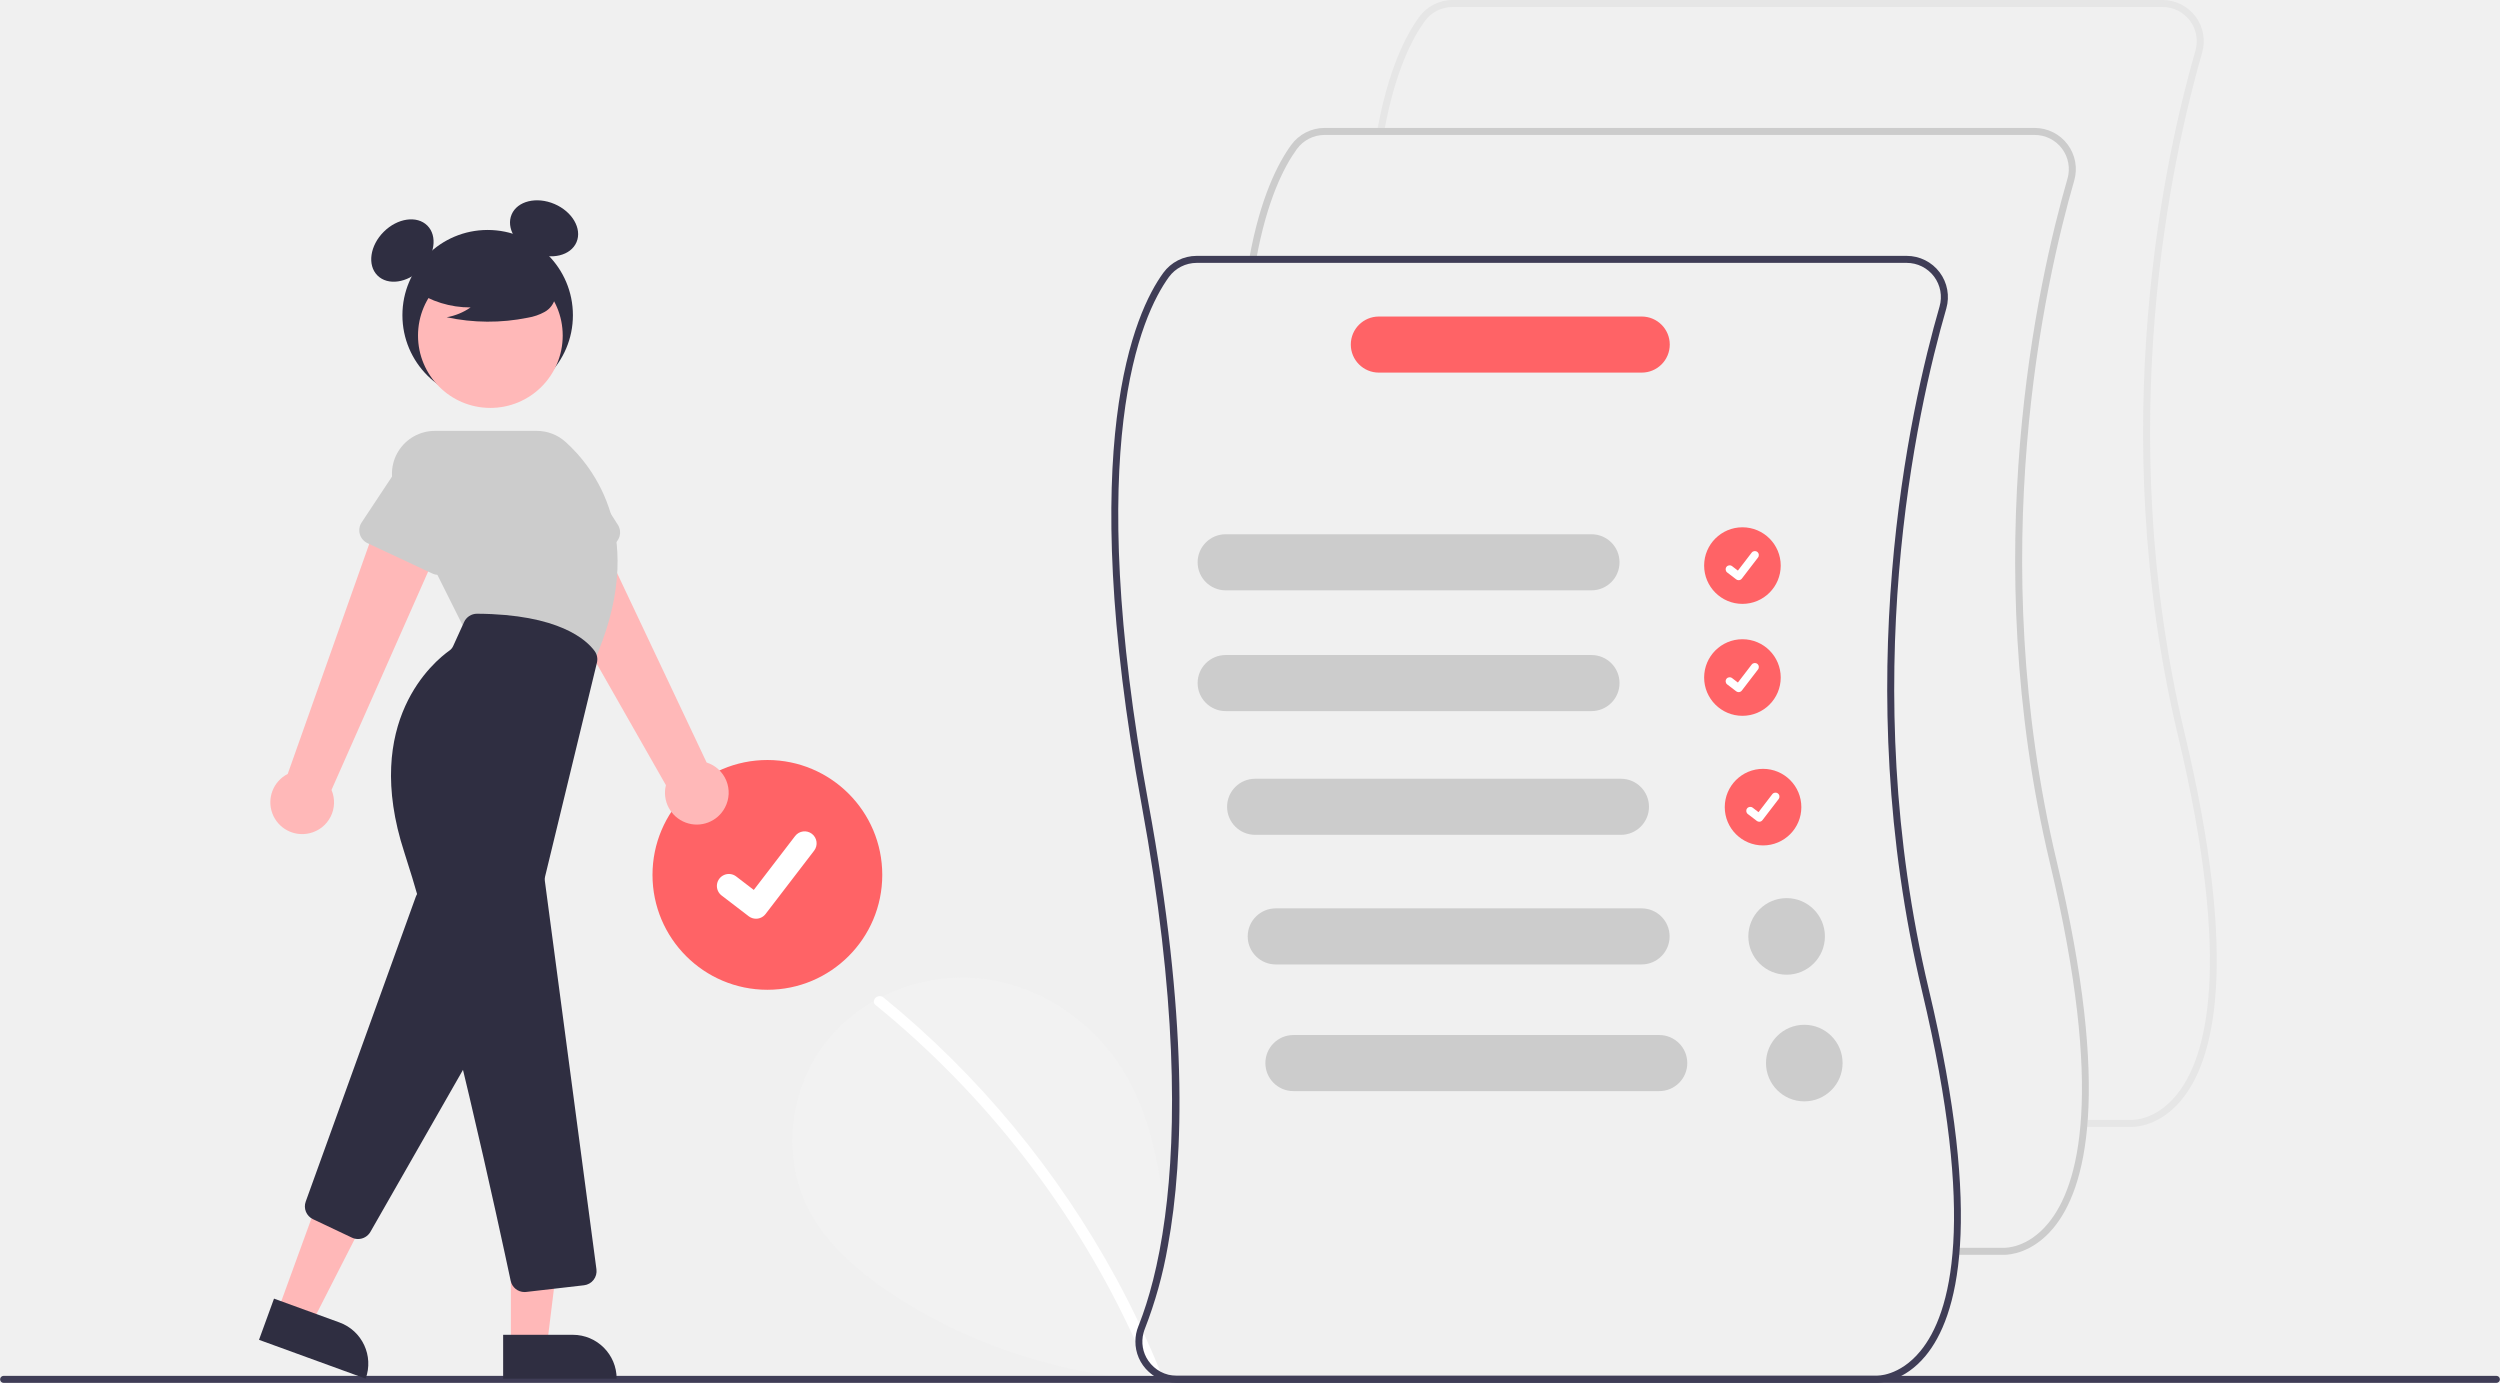
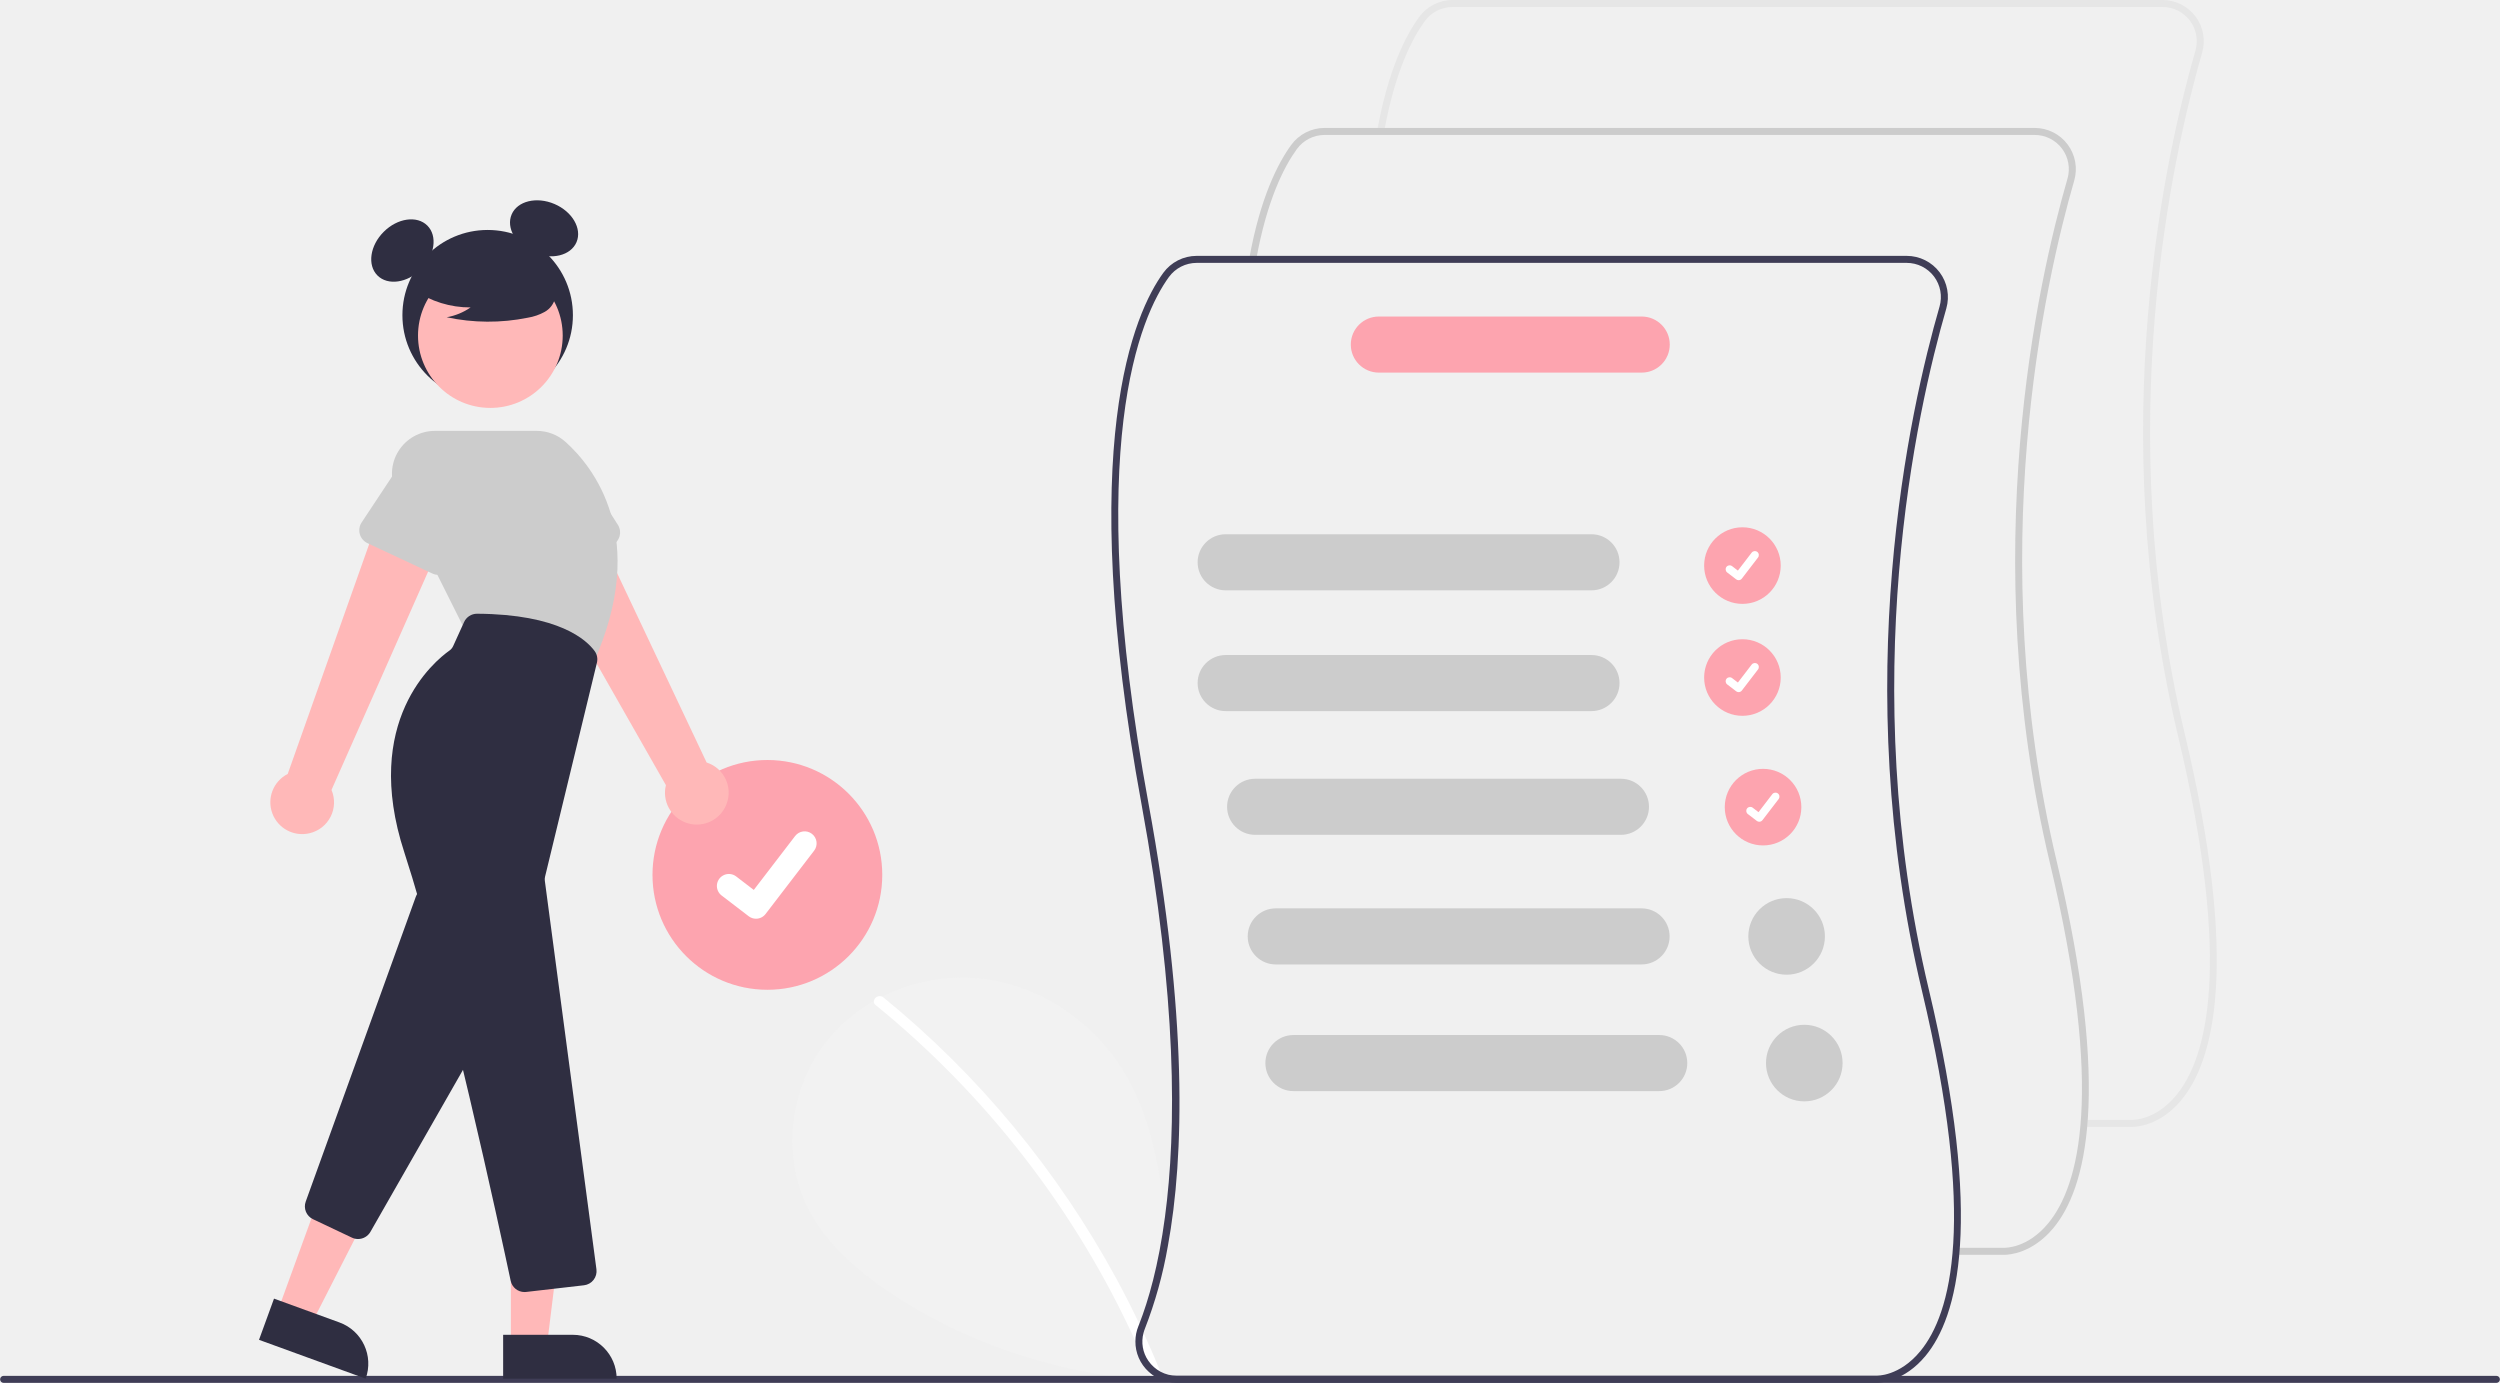
<svg xmlns="http://www.w3.org/2000/svg" data-name="Layer 1" width="848.675" height="469.443" viewBox="0 0 848.675 469.443">
  <path d="M612.366,682.319a207.534,207.534,0,0,1-40.54,1.96c-32.66-1.65-64.78-11.15-92.23-29.01-12.17-7.92-23.78-17.65-30.08-30.72-8.55-17.75-5.56-40.22,6.65-55.68a56.015,56.015,0,0,1,16.14-13.77c.92-.52,1.86-1.02,2.81-1.5a60.557,60.557,0,0,1,33.48-6.13c19.58,2.14,37.65,14.1,48.09,30.81,9.3,14.9,12.54,32.48,14.45,50.1.36,3.32.67,6.65.97,9.96a146.38,146.38,0,0,1-7.81,28.06,9.811,9.811,0,0,0-.44,1.36q3,6.51,5.71,13.14a11.557,11.557,0,0,0,5.53,1.4h37.19Z" transform="translate(-175.6623 -215.2787)" fill="#f2f2f2" />
  <path d="M568.795,683.169a2.033,2.033,0,0,1-2.7-1.06c-.16-.38-.31-.76-.47-1.14q-2.16-5.25-4.53-10.4a316.784,316.784,0,0,0-88.17-114.1,1.478,1.478,0,0,1-.62-1.37,2.032,2.032,0,0,1,2.81-1.5,1.927,1.927,0,0,1,.42.26,317.52,317.52,0,0,1,44.26,43.95,322.504,322.504,0,0,1,34.91,51.66q4.065,7.5,7.72,15.21c.48,1.02.96,2.05,1.43,3.08q3,6.51,5.71,13.14c.03.07.06.15.09.22A1.48,1.48,0,0,1,568.795,683.169Z" transform="translate(-175.6623 -215.2787)" fill="#fff" />
-   <circle cx="260.503" cy="297" r="39" fill="#ff6366" />
+   <circle cx="260.503" cy="297" r="39" fill="#fda4af" />
  <path d="M432.3,527.156a4.045,4.045,0,0,1-2.434-.808l-.044-.033-9.165-7.017a4.072,4.072,0,1,1,4.953-6.464l5.937,4.552,14.029-18.296a4.072,4.072,0,0,1,5.709-.754l-.087.118.089-.117a4.076,4.076,0,0,1,.754,5.709l-16.502,21.52A4.074,4.074,0,0,1,432.3,527.156Z" transform="translate(-175.6623 -215.2787)" fill="#fff" />
  <path d="M1023.147,684.721H176.853a1.191,1.191,0,0,1,0-2.381h846.294a1.191,1.191,0,0,1,0,2.381Z" transform="translate(-175.6623 -215.2787)" fill="#3f3d56" />
  <circle cx="165.546" cy="107.005" r="28.94" fill="#2f2e41" />
  <ellipse cx="312.268" cy="300.329" rx="11.975" ry="8.981" transform="translate(-296.5657 93.49262) rotate(-45)" fill="#2f2e41" />
  <ellipse cx="360.359" cy="292.785" rx="8.981" ry="11.975" transform="translate(-226.111 293.8836) rotate(-66.86956)" fill="#2f2e41" />
  <path d="M421.794,489.366A10.743,10.743,0,0,0,415.541,474.126l-41.816-88.459L354.597,399.08l47.119,82.735a10.801,10.801,0,0,0,20.078,7.551Z" transform="translate(-175.6623 -215.2787)" fill="#ffb8b8" />
  <path d="M383.314,400.425l-22.209,9.931a4.817,4.817,0,0,1-6.604-3.096l-6.549-23.353a13.377,13.377,0,0,1,24.456-10.85l13.001,20.382a4.817,4.817,0,0,1-2.095,6.986Z" transform="translate(-175.6623 -215.2787)" fill="#ccc" />
  <path d="M280.747,498.136a10.743,10.743,0,0,0,7.445-14.694l39.602-89.472-22.655-5.706L273.335,478.006a10.801,10.801,0,0,0,7.412,20.13Z" transform="translate(-175.6623 -215.2787)" fill="#ffb8b8" />
  <polygon points="94.289 445.033 105.809 449.227 127.47 406.789 110.467 400.599 94.289 445.033" fill="#ffb8b8" />
  <path d="M264.972,662.263h38.531a0,0,0,0,1,0,0v14.887a0,0,0,0,1,0,0H279.859A14.887,14.887,0,0,1,264.972,662.263v0A0,0,0,0,1,264.972,662.263Z" transform="translate(146.5349 1180.966) rotate(-159.9935)" fill="#2f2e41" />
  <path d="M297.2,635.89a4.774,4.774,0,0,1-2.044-.459l-13.239-6.271a4.799,4.799,0,0,1-2.469-5.99L316.812,519.702a4.817,4.817,0,0,1,8.661-.841l19.762,32.937a4.822,4.822,0,0,1,.052,4.868l-43.887,76.802A4.84,4.84,0,0,1,297.2,635.89Z" transform="translate(-175.6623 -215.2787)" fill="#2f2e41" />
  <circle cx="166.464" cy="113.913" r="24.561" fill="#ffb8b8" />
  <path d="M376.873,440.862,333.385,428.902l-23.13-46.259A14.576,14.576,0,0,1,323.293,361.549h34.599a14.557,14.557,0,0,1,9.73,3.721c9.281,8.315,28.781,32.285,9.439,75.173Z" transform="translate(-175.6623 -215.2787)" fill="#ccc" />
  <path d="M322.433,409.971l-22.033-10.314a4.817,4.817,0,0,1-1.974-7.022l13.39-20.223a13.377,13.377,0,0,1,24.198,11.413l-6.924,23.163a4.817,4.817,0,0,1-6.657,2.982Z" transform="translate(-175.6623 -215.2787)" fill="#ccc" />
  <polygon points="173.428 456.629 185.687 456.629 191.52 409.341 173.425 409.342 173.428 456.629" fill="#ffb8b8" />
  <path d="M346.463,668.404h38.531a0,0,0,0,1,0,0v14.887a0,0,0,0,1,0,0H361.35A14.887,14.887,0,0,1,346.463,668.404v0A0,0,0,0,1,346.463,668.404Z" transform="translate(555.8252 1136.4) rotate(179.9974)" fill="#2f2e41" />
  <path d="M353.719,653.888a4.791,4.791,0,0,1-4.698-3.814c-3.524-16.604-21.826-101.651-36.111-145.459-14.534-44.57,10.218-64.872,15.328-68.489a3.763,3.763,0,0,0,1.253-1.513l3.712-8.166a4.834,4.834,0,0,1,4.397-2.827h.03c27.829.166,37.184,8.939,39.914,12.703a4.761,4.761,0,0,1,.754,3.926l-17.608,72.645a3.75,3.75,0,0,0-.073,1.377L378.136,646.171a4.818,4.818,0,0,1-4.223,5.42l-19.629,2.264A4.923,4.923,0,0,1,353.719,653.888Z" transform="translate(-175.6623 -215.2787)" fill="#2f2e41" />
  <path d="M316.318,313.743a33.405,33.405,0,0,0,19.091,5.9,20.471,20.471,0,0,1-8.114,3.338,67.359,67.359,0,0,0,27.514.155,17.807,17.807,0,0,0,5.76-1.978,7.289,7.289,0,0,0,3.555-4.755c.604-3.449-2.083-6.582-4.876-8.693A35.967,35.967,0,0,0,329.024,301.67c-3.376.873-6.759,2.347-8.951,5.059s-2.843,6.891-.753,9.684Z" transform="translate(-175.6623 -215.2787)" fill="#2f2e41" />
-   <circle cx="591.503" cy="192" r="13" fill="#ff6366" />
+   <circle cx="591.503" cy="192" r="13" fill="#fda4af" />
  <path d="M765.877,412.238a1.348,1.348,0,0,1-.811-.269l-.015-.011-3.055-2.339a1.357,1.357,0,1,1,1.651-2.155l1.979,1.517,4.676-6.099a1.357,1.357,0,0,1,1.903-.251l-.029.039.03-.039a1.359,1.359,0,0,1,.251,1.903l-5.501,7.173A1.358,1.358,0,0,1,765.877,412.238Z" transform="translate(-175.6623 -215.2787)" fill="#fff" />
-   <circle cx="591.503" cy="230" r="13" fill="#ff6366" />
+   <circle cx="591.503" cy="230" r="13" fill="#fda4af" />
  <path d="M765.877,450.238a1.348,1.348,0,0,1-.811-.269l-.015-.011-3.055-2.339a1.357,1.357,0,1,1,1.651-2.155l1.979,1.517,4.676-6.099a1.357,1.357,0,0,1,1.903-.251l-.029.039.03-.039a1.359,1.359,0,0,1,.251,1.903l-5.501,7.173A1.358,1.358,0,0,1,765.877,450.238Z" transform="translate(-175.6623 -215.2787)" fill="#fff" />
-   <circle cx="598.503" cy="274" r="13" fill="#ff6366" />
+   <circle cx="598.503" cy="274" r="13" fill="#fda4af" />
  <path d="M772.877,494.238a1.348,1.348,0,0,1-.811-.269l-.015-.011-3.055-2.339a1.357,1.357,0,1,1,1.651-2.155l1.979,1.517,4.676-6.099a1.357,1.357,0,0,1,1.903-.251l-.029.039.03-.039a1.359,1.359,0,0,1,.251,1.903l-5.501,7.173A1.358,1.358,0,0,1,772.877,494.238Z" transform="translate(-175.6623 -215.2787)" fill="#fff" />
  <path d="M899.521,597.818c-.135,0-.22-.003-.249-.005l-16.14.002v-2.38h16.198c.375.013,8.027.229,15.076-8.325,10.506-12.749,19.133-44.31.573-122.264-24.957-104.821-4.142-197.424,5.966-232.372a11.604,11.604,0,0,0-11.164-14.816H668.747a11.656,11.656,0,0,0-9.399,4.784c-4.282,5.89-10.158,17.205-13.835,37.665l-2.342-.421c3.757-20.904,9.824-32.552,14.252-38.643a14.041,14.041,0,0,1,11.324-5.765H909.781a13.984,13.984,0,0,1,13.451,17.856c-10.056,34.767-30.763,126.89-5.937,231.16,18.821,79.051,9.773,111.295-1.131,124.425C908.971,597.379,901.046,597.818,899.521,597.818Z" transform="translate(-175.6623 -215.2787)" fill="#e6e6e6" />
  <path d="M856.092,641.248c-.135,0-.22-.003-.249-.005l-16.14.002v-2.38h16.198c.377.012,8.027.229,15.076-8.325,10.506-12.749,19.133-44.31.573-122.264-24.957-104.821-4.142-197.424,5.966-232.372a11.604,11.604,0,0,0-11.164-14.816H625.317a11.656,11.656,0,0,0-9.399,4.784c-4.282,5.89-10.158,17.205-13.835,37.665l-2.342-.421c3.757-20.904,9.824-32.552,14.252-38.643a14.041,14.041,0,0,1,11.324-5.765H866.352a13.984,13.984,0,0,1,13.451,17.856c-10.056,34.767-30.763,126.89-5.937,231.16,18.821,79.051,9.773,111.295-1.131,124.425C865.542,640.809,857.617,641.248,856.092,641.248Z" transform="translate(-175.6623 -215.2787)" fill="#ccc" />
  <path d="M830.435,551.159c-24.83-104.27-4.12-196.4,5.94-231.16a13.994,13.994,0,0,0-13.45-17.86H581.886a14.031,14.031,0,0,0-11.32,5.76c-9.73,13.38-29.92,57.75-7.37,180.52,12.06,65.68,11.88,110.46,7.94,139.96-2.21,16.61-5.62,28.37-8.71,36.3l-.33.84a13.639,13.639,0,0,0-1,5.05,13.834,13.834,0,0,0,4.53,10.4,13.243,13.243,0,0,0,3.17,2.2,13.412,13.412,0,0,0,3.03,1.11,13.676,13.676,0,0,0,3.27.39H812.415c.03,0,.11.01.25.01,1.52,0,9.45-.44,16.64-9.1C840.205,662.449,849.255,630.209,830.435,551.159Zm-2.89,122.81c-7.05,8.56-14.7,8.34-15.07,8.33H575.096a11.636,11.636,0,0,1-9.63-5.11,11.367,11.367,0,0,1-1.61-9.43,9.811,9.811,0,0,1,.44-1.36,146.38,146.38,0,0,0,7.81-28.06c5.64-30.75,6.69-78.2-6.57-150.35-22.38-121.86-2.59-165.56,6.95-178.69a11.681,11.681,0,0,1,9.4-4.78H822.925a11.604,11.604,0,0,1,11.16,14.81c-10.11,34.95-30.92,127.56-5.96,232.38C846.685,629.659,838.055,661.219,827.545,673.969Z" transform="translate(-175.6623 -215.2787)" fill="#3f3d56" />
  <path d="M715.925,415.679h-124.186a9.519,9.519,0,1,1,0-19.038h124.186a9.519,9.519,0,1,1,0,19.038Z" transform="translate(-175.6623 -215.2787)" fill="#ccc" />
  <path d="M715.925,456.679h-124.186a9.519,9.519,0,1,1,0-19.038h124.186a9.519,9.519,0,1,1,0,19.038Z" transform="translate(-175.6623 -215.2787)" fill="#ccc" />
  <path d="M725.925,498.679h-124.186a9.519,9.519,0,1,1,0-19.038h124.186a9.519,9.519,0,1,1,0,19.038Z" transform="translate(-175.6623 -215.2787)" fill="#ccc" />
  <path d="M732.925,542.679h-124.186a9.519,9.519,0,1,1,0-19.038h124.186a9.519,9.519,0,1,1,0,19.038Z" transform="translate(-175.6623 -215.2787)" fill="#ccc" />
-   <path d="M732.977,341.769h-89.239a9.519,9.519,0,1,1,0-19.038h89.239a9.519,9.519,0,1,1,0,19.038Z" transform="translate(-175.6623 -215.2787)" fill="#ff6366" />
+   <path d="M732.977,341.769h-89.239a9.519,9.519,0,1,1,0-19.038h89.239a9.519,9.519,0,1,1,0,19.038Z" transform="translate(-175.6623 -215.2787)" fill="#fda4af" />
  <circle cx="606.503" cy="317.882" r="13" fill="#ccc" />
  <path d="M738.925,585.679h-124.186a9.519,9.519,0,1,1,0-19.038h124.186a9.519,9.519,0,1,1,0,19.038Z" transform="translate(-175.6623 -215.2787)" fill="#ccc" />
  <circle cx="612.503" cy="360.882" r="13" fill="#ccc" />
</svg>
